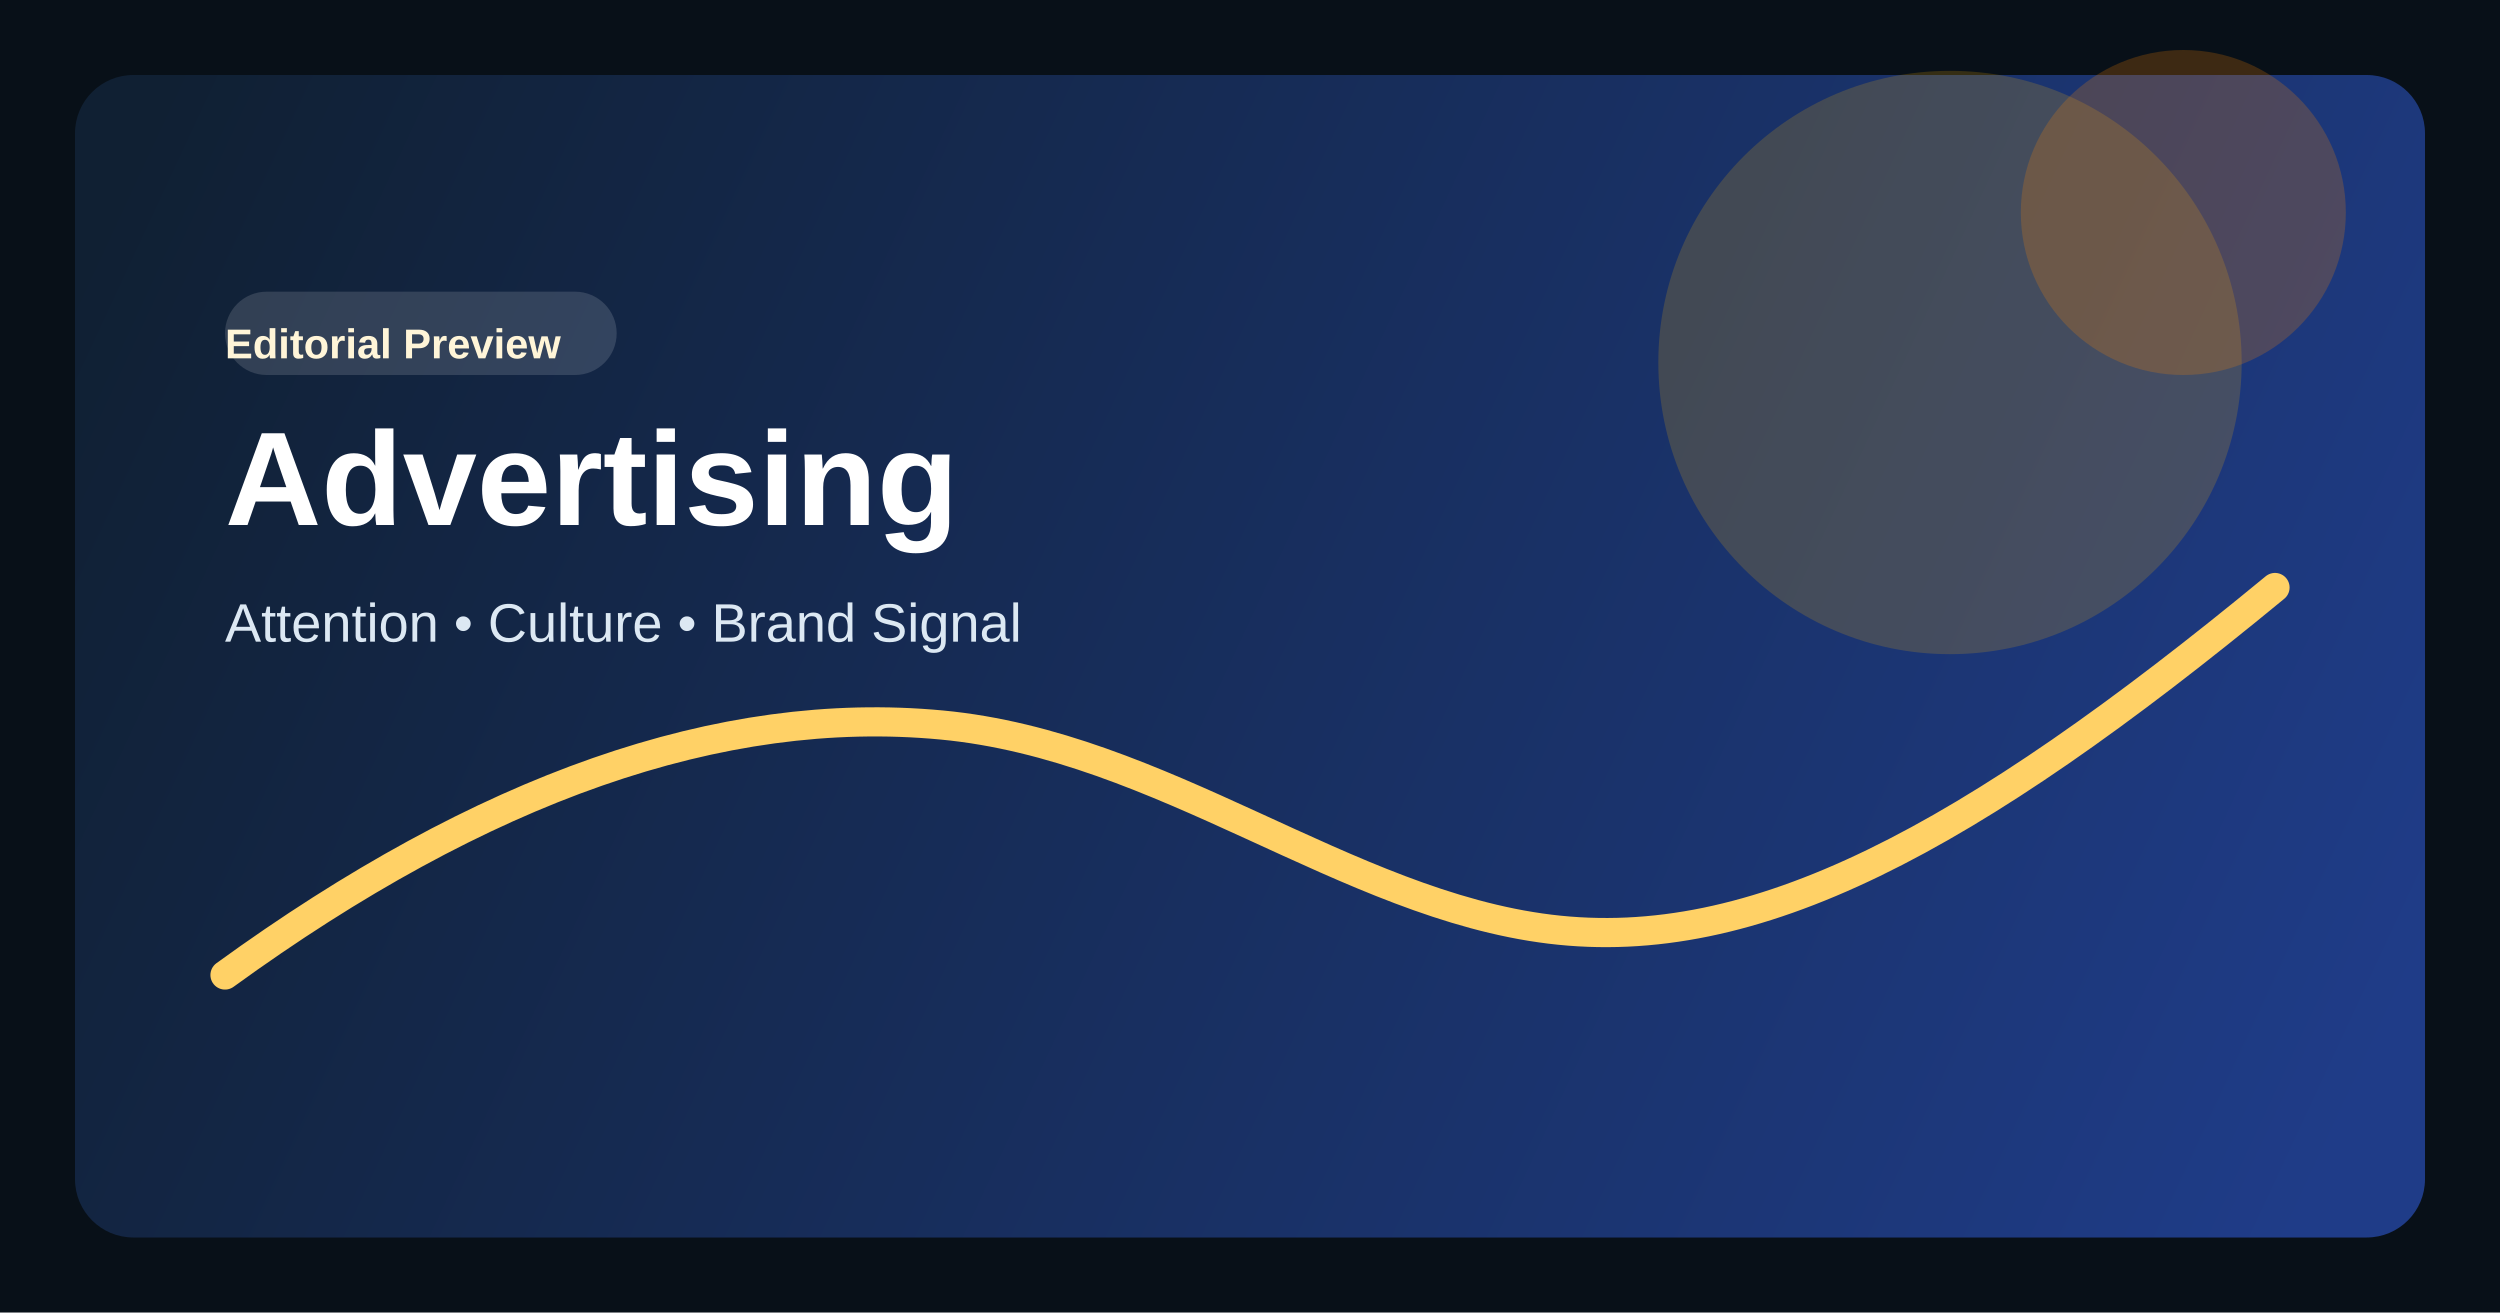
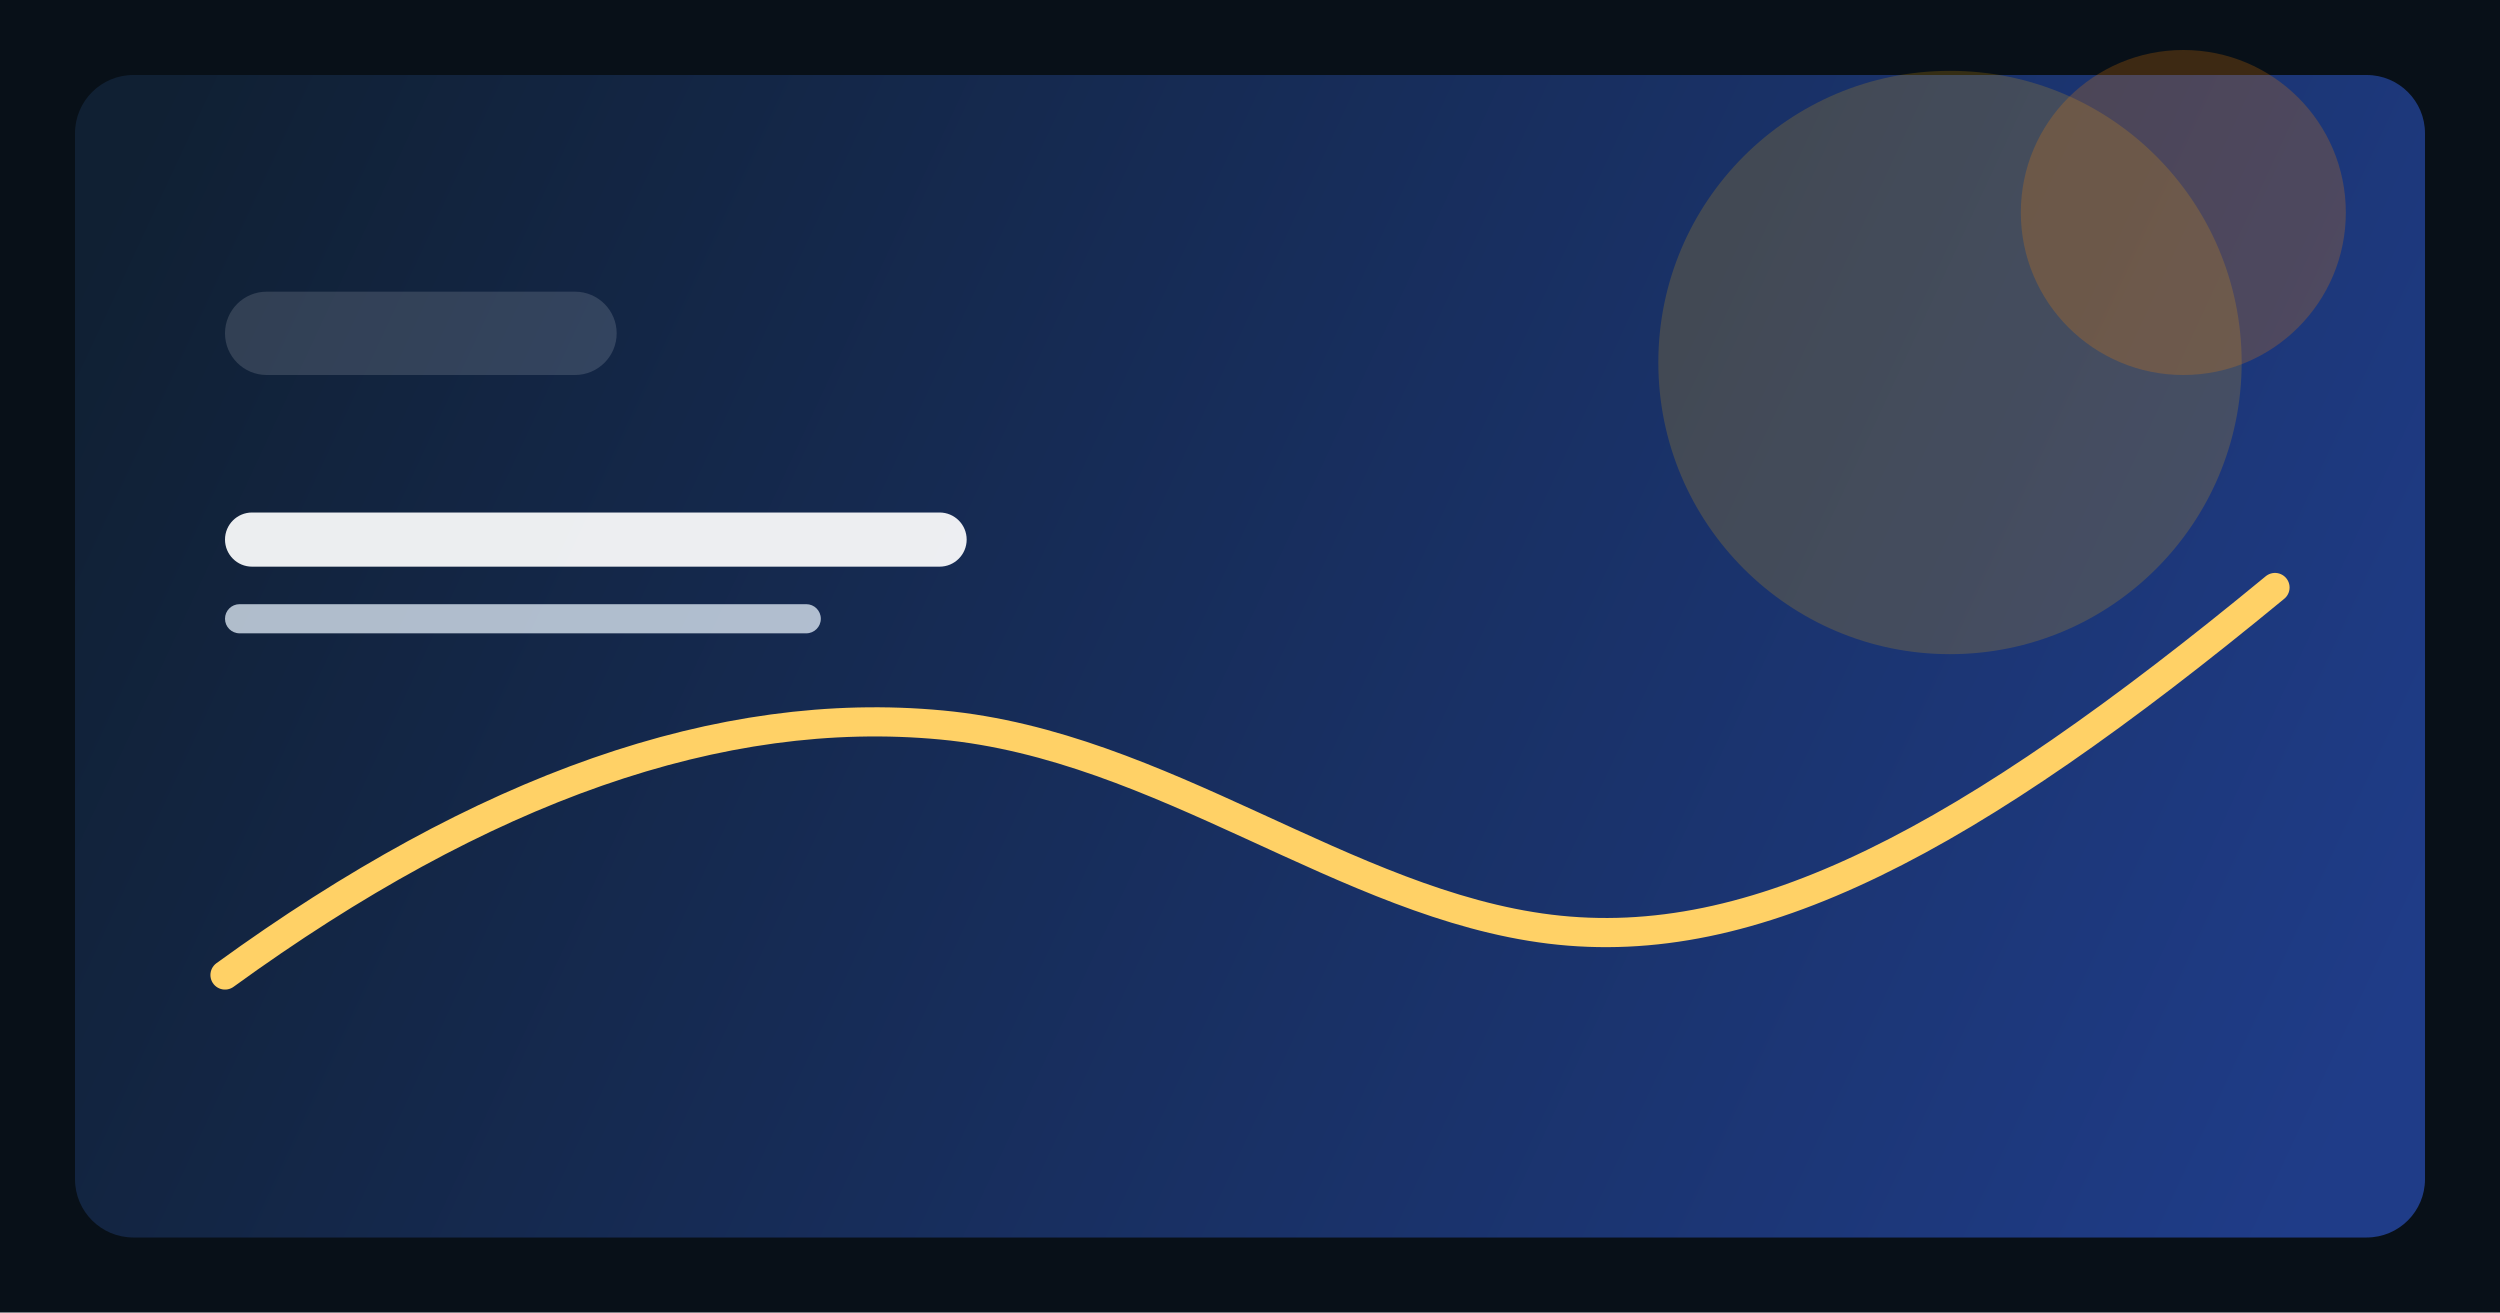
<svg xmlns="http://www.w3.org/2000/svg" width="1200" height="630" viewBox="0 0 1200 630" fill="none">
  <rect width="1200" height="630" fill="#081018" />
  <rect x="36" y="36" width="1128" height="558" rx="28" fill="url(#bg)" />
  <circle cx="936" cy="174" r="140" fill="#FFB703" fill-opacity="0.18" />
  <circle cx="1048" cy="102" r="78" fill="#FB8500" fill-opacity="0.22" />
  <path d="M108 468C232 378 346 338 452 348C558 358 646 434 744 446C842 458 944 404 1092 282" stroke="#FFD166" stroke-width="14" stroke-linecap="round" />
  <rect x="108" y="140" width="188" height="40" rx="20" fill="#FFFFFF" fill-opacity="0.14" />
-   <text x="108" y="252" fill="white" font-family="Segoe UI, Arial, sans-serif" font-size="64" font-weight="700">Advertising</text>
-   <text x="108" y="308" fill="#DCE8F3" font-family="Segoe UI, Arial, sans-serif" font-size="26">Attention • Culture • Brand Signal</text>
-   <text x="108" y="172" fill="#FFF5D8" font-family="Segoe UI, Arial, sans-serif" font-size="20" font-weight="600">Editorial Preview</text>
+   <rect x="108" y="246" width="356" height="26" rx="13" fill="#FFFFFF" fill-opacity="0.92" />
+   <rect x="108" y="290" width="286" height="14" rx="7" fill="#DCE8F3" fill-opacity="0.78" />
  <defs>
    <linearGradient id="bg" x1="66" y1="70" x2="1118" y2="560" gradientUnits="userSpaceOnUse">
      <stop stop-color="#102033" />
      <stop offset="1" stop-color="#1F3C88" />
    </linearGradient>
  </defs>
</svg>
